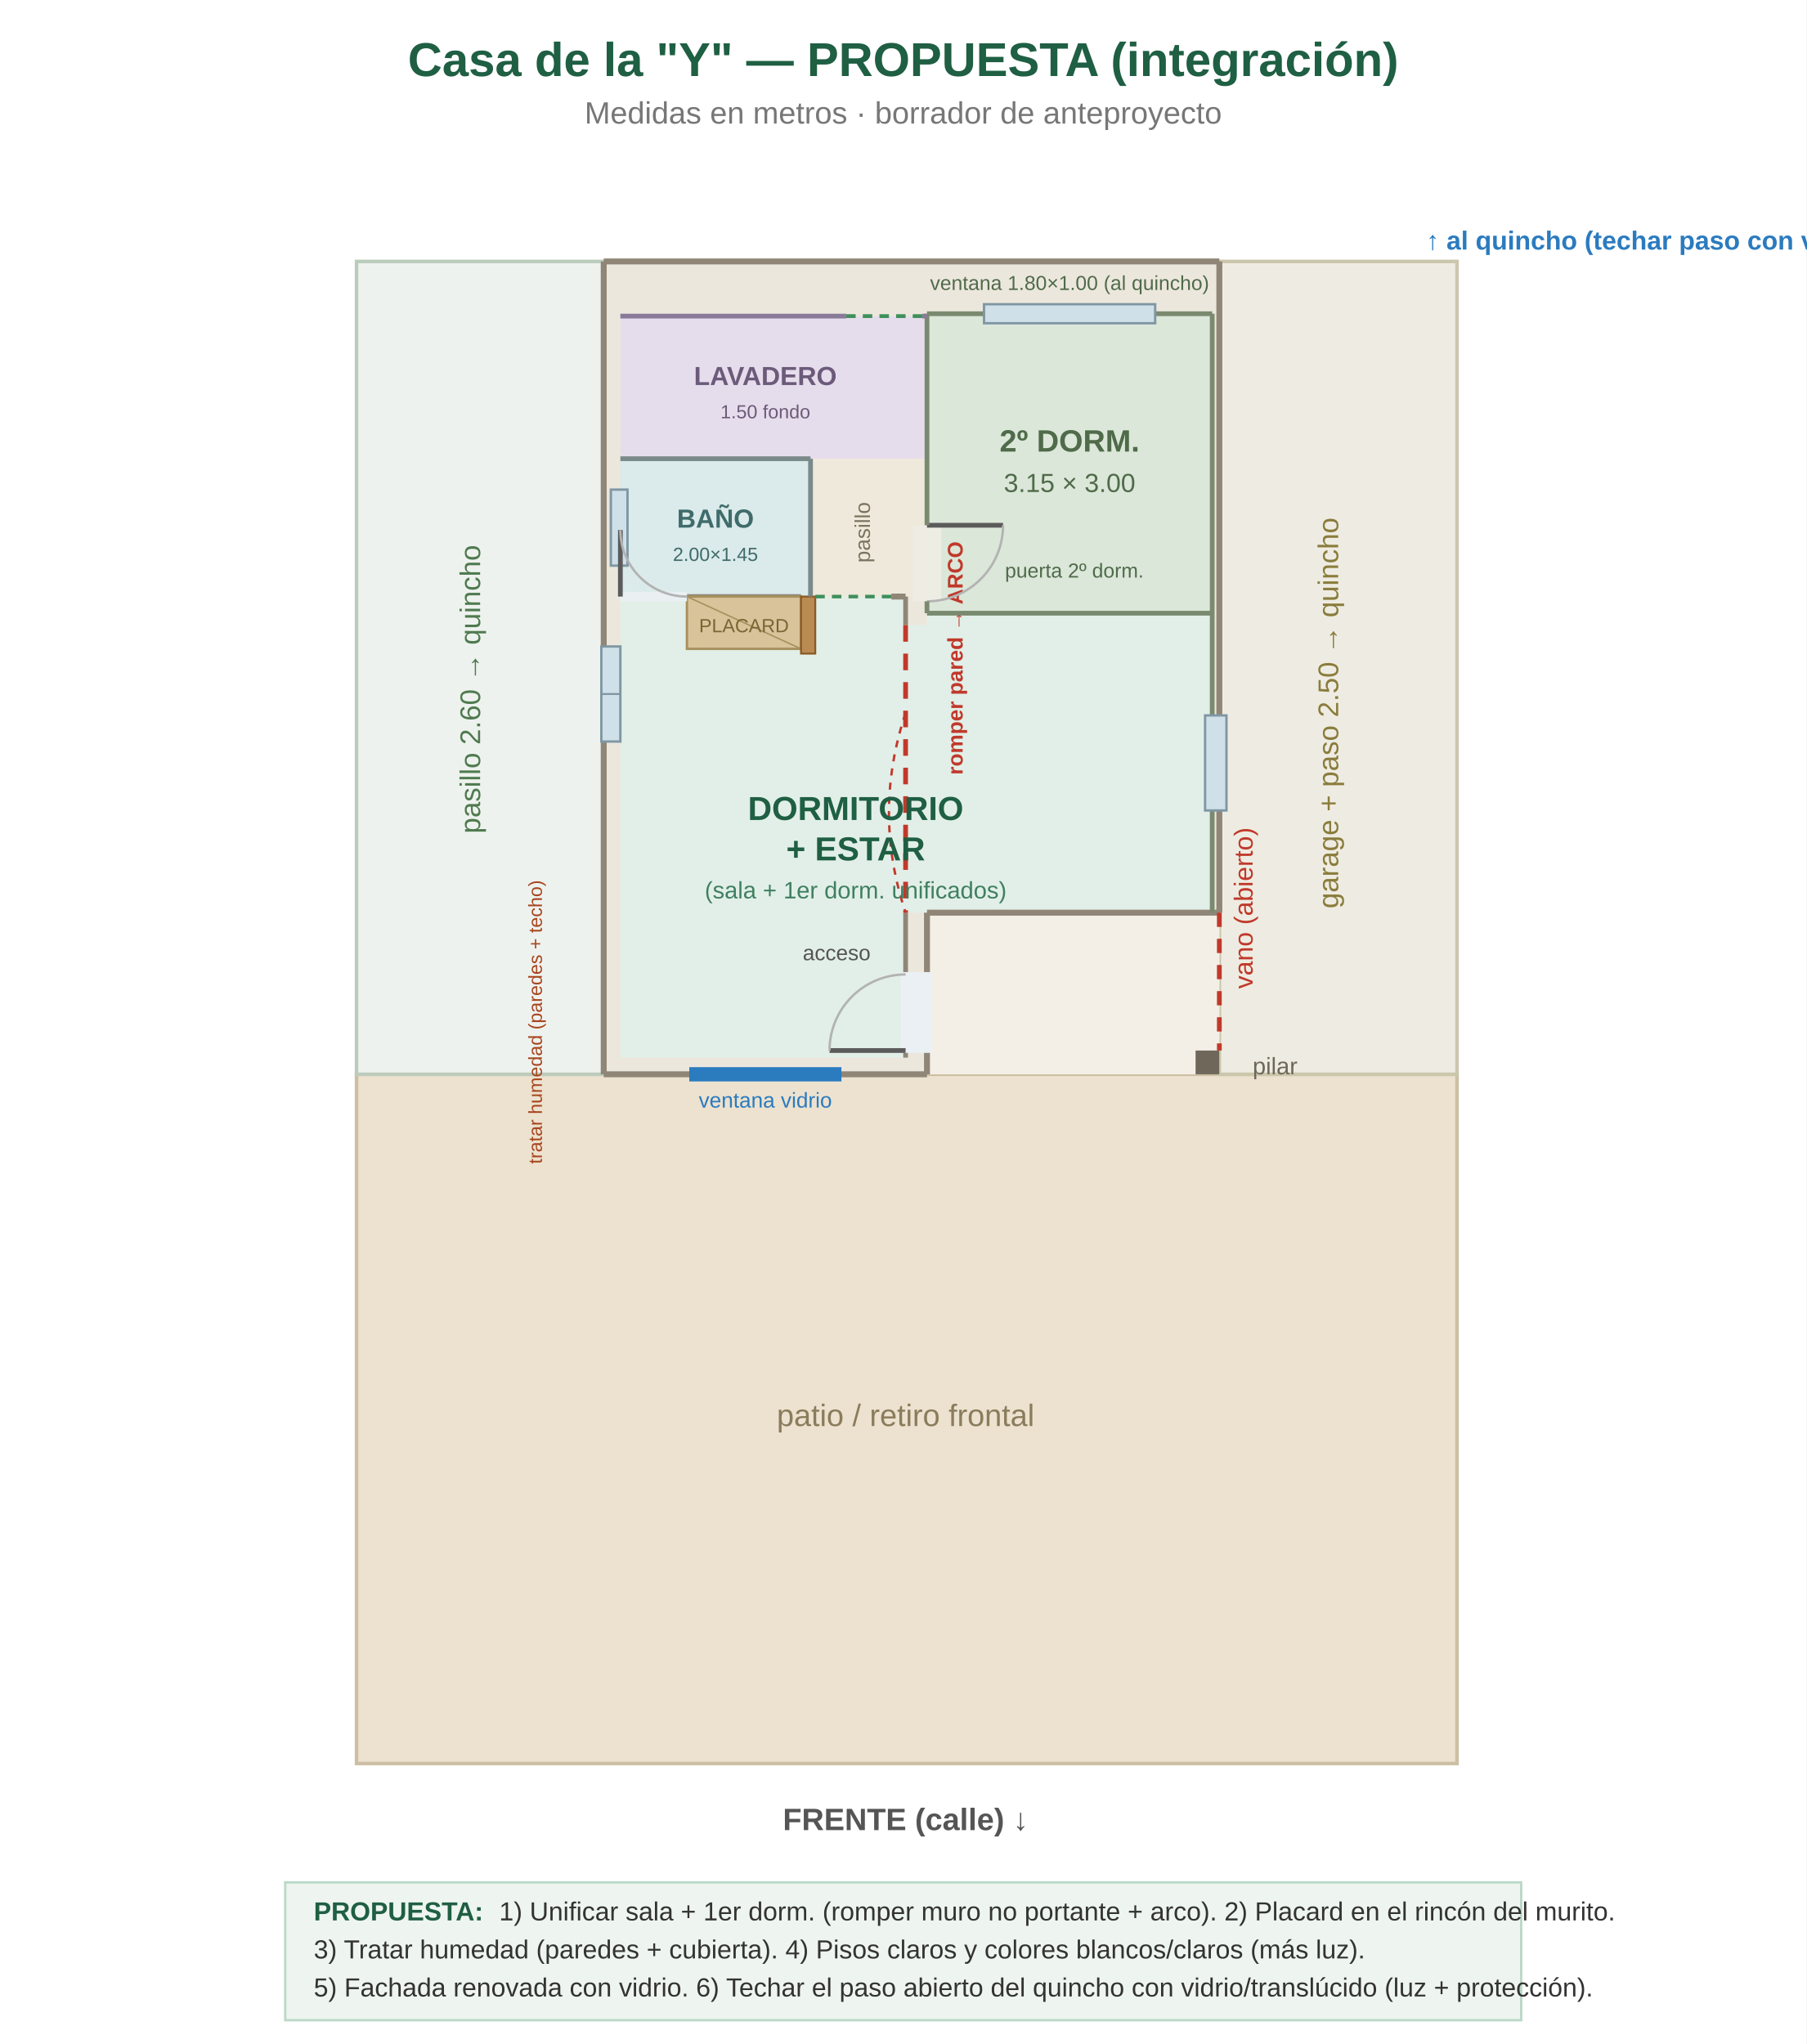
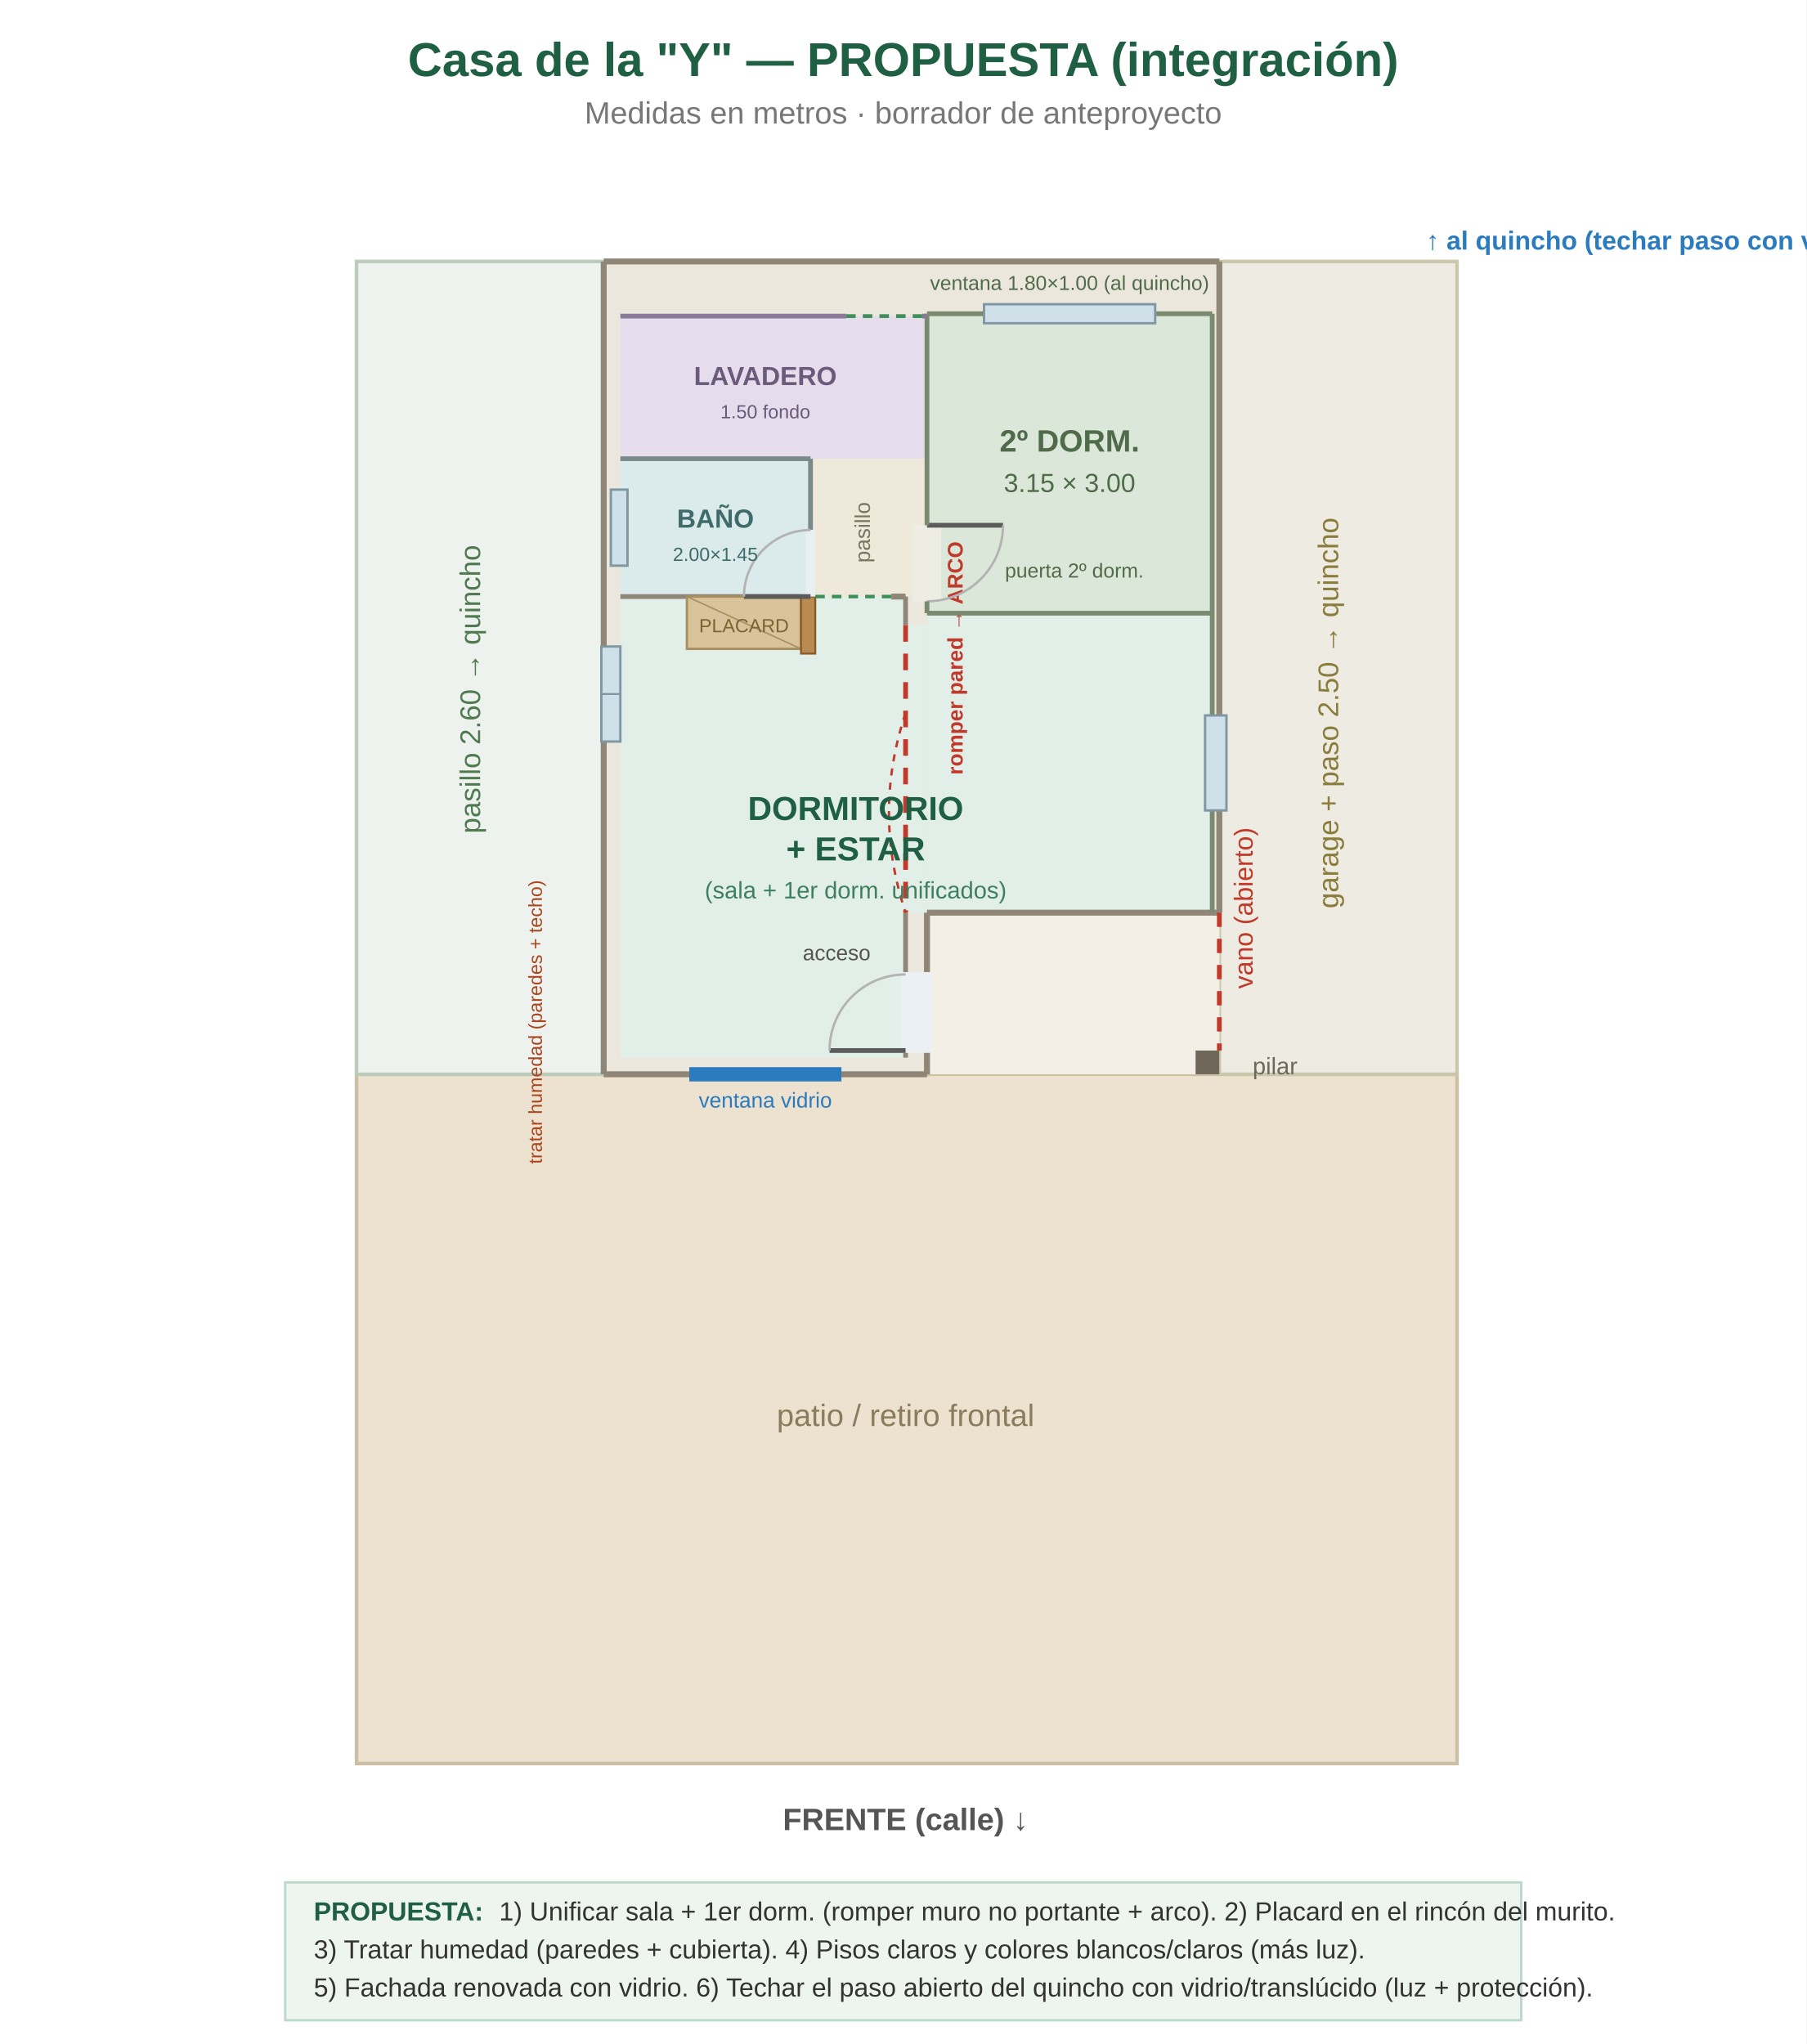
<svg xmlns="http://www.w3.org/2000/svg" viewBox="0 0 760 860" font-family="Arial, Helvetica, sans-serif">
  <rect x="0" y="0" width="760" height="860" fill="#ffffff" />
  <text x="380" y="32" text-anchor="middle" font-size="20" font-weight="bold" fill="#1f5f43">Casa de la "Y" — PROPUESTA (integración)</text>
  <text x="380" y="52" text-anchor="middle" font-size="13" fill="#777">Medidas en metros · borrador de anteproyecto</text>
  <text x="600" y="105" font-size="11" fill="#2b7bbf" font-weight="bold">↑ al quincho (techar paso con vidrio)</text>
  <rect x="150" y="452" width="463" height="290" fill="#ece2cf" stroke="#cdbfa3" stroke-width="1.5" />
  <text x="381" y="600" text-anchor="middle" font-size="13" fill="#8a7c5c">patio / retiro frontal</text>
  <rect x="150" y="110" width="104" height="342" fill="#eef2ee" stroke="#bcccbc" stroke-width="1.5" />
  <text x="202" y="290" text-anchor="middle" font-size="12" fill="#4f7a4f" transform="rotate(-90 202 290)">pasillo 2.60 → quincho</text>
  <rect x="513" y="110" width="100" height="342" fill="#eeece2" stroke="#cbc7ac" stroke-width="1.5" />
  <text x="563" y="300" text-anchor="middle" font-size="12" fill="#8a7c3c" transform="rotate(-90 563 300)">garage + paso 2.50 → quincho</text>
  <rect x="254" y="110" width="259" height="342" fill="#ece7dd" />
  <rect x="390" y="384" width="123" height="68" fill="#f4efe6" />
  <rect x="261" y="251" width="120" height="194" fill="#e2efe8" />
  <rect x="390" y="258" width="120" height="126" fill="#e2efe8" />
  <rect x="381" y="263" width="9" height="121" fill="#e2efe8" />
  <rect x="390" y="132" width="120" height="126" fill="#dbe7d9" />
  <rect x="261" y="193" width="80" height="58" fill="#dbeaea" />
  <rect x="341" y="193" width="49" height="58" fill="#efe9dc" />
  <rect x="261" y="133" width="129" height="60" fill="#e6ddec" />
  <g stroke="#8f8677" stroke-width="2.5" fill="none">
    <line x1="254" y1="110" x2="254" y2="452" />
    <line x1="254" y1="110" x2="513" y2="110" />
    <line x1="513" y1="110" x2="513" y2="384" />
    <line x1="390" y1="384" x2="513" y2="384" />
    <line x1="390" y1="384" x2="390" y2="452" />
    <line x1="254" y1="452" x2="390" y2="452" />
  </g>
  <g stroke="#8f8677" stroke-width="2" fill="none">
    <line x1="381" y1="251" x2="381" y2="263" />
    <line x1="381" y1="384" x2="381" y2="445" />
-     <line x1="289" y1="251" x2="337" y2="251" />
+     <line x1="261" y1="251" x2="337" y2="251" />
  </g>
  <line x1="381" y1="263" x2="381" y2="384" stroke="#c0392b" stroke-width="2" stroke-dasharray="7 5" />
  <path d="M381,300 q -14 42 0 84" fill="none" stroke="#c0392b" stroke-width="1" stroke-dasharray="3 3" />
  <text x="405" y="326" font-size="9" fill="#c0392b" font-weight="bold" transform="rotate(-90 405 326)">romper pared → ARCO</text>
  <line x1="513" y1="384" x2="513" y2="442" stroke="#c0392b" stroke-width="2" stroke-dasharray="6 5" />
  <text x="527" y="416" font-size="11" fill="#c0392b" transform="rotate(-90 527 416)">vano (abierto)</text>
  <rect x="503" y="442" width="10" height="10" fill="#6f675a" />
  <text x="527" y="452" font-size="10" fill="#6f675a">pilar</text>
  <rect x="290" y="449" width="64" height="6" fill="#2b7bbf" />
  <text x="322" y="466" text-anchor="middle" font-size="9" fill="#2b7bbf">ventana vidrio</text>
  <rect x="253" y="272" width="8" height="40" fill="#cfe0e8" stroke="#7f97a3" stroke-width="1" />
  <line x1="253" y1="292" x2="261" y2="292" stroke="#7f97a3" stroke-width="0.8" />
  <rect x="289" y="251" width="48" height="22" fill="#d8c39a" stroke="#a8905e" stroke-width="1" />
  <line x1="289" y1="251" x2="337" y2="273" stroke="#a8905e" stroke-width="0.6" />
  <text x="313" y="266" text-anchor="middle" font-size="8" fill="#7a6535">PLACARD</text>
  <rect x="337" y="251" width="6" height="24" fill="#b98a52" stroke="#8a5a24" stroke-width="0.8" />
  <line x1="343" y1="251" x2="375" y2="251" stroke="#3f8f5a" stroke-width="1.5" stroke-dasharray="4 3" />
  <line x1="375" y1="251" x2="381" y2="251" stroke="#8f8677" stroke-width="2.5" />
  <text x="360" y="345" text-anchor="middle" font-size="14" font-weight="bold" fill="#1f5f43">DORMITORIO</text>
  <text x="360" y="362" text-anchor="middle" font-size="14" font-weight="bold" fill="#1f5f43">+ ESTAR</text>
  <text x="360" y="378" text-anchor="middle" font-size="10" fill="#3f8060">(sala + 1er dorm. unificados)</text>
  <rect x="379" y="409" width="13" height="34" fill="#eaf0f3" />
  <line x1="381" y1="442" x2="349" y2="442" stroke="#5b5b5b" stroke-width="2" />
  <path d="M349,442 A 32 32 0 0 1 381,410" fill="none" stroke="#b3b3b3" stroke-width="1" />
  <text x="352" y="404" text-anchor="middle" font-size="9" fill="#555">acceso</text>
  <rect x="384" y="221" width="12" height="32" fill="#eeede4" />
  <line x1="390" y1="221" x2="422" y2="221" stroke="#5b5b5b" stroke-width="2" />
  <path d="M422,221 A 32 32 0 0 1 390,253" fill="none" stroke="#b3b3b3" stroke-width="1" />
  <text x="452" y="243" text-anchor="middle" font-size="8.5" fill="#4f6b4a">puerta 2º dorm.</text>
  <g stroke="#7a8a6f" stroke-width="2" fill="none">
    <line x1="390" y1="132" x2="510" y2="132" />
    <line x1="390" y1="132" x2="390" y2="221" />
    <line x1="390" y1="253" x2="390" y2="258" />
    <line x1="510" y1="132" x2="510" y2="258" />
    <line x1="390" y1="258" x2="510" y2="258" />
    <line x1="510" y1="258" x2="510" y2="384" />
  </g>
  <rect x="414" y="128" width="72" height="8" fill="#cfe0e8" stroke="#7f97a3" stroke-width="1" />
  <text x="450" y="122" text-anchor="middle" font-size="8.5" fill="#4f6b4a">ventana 1.80×1.00 (al quincho)</text>
  <text x="450" y="190" text-anchor="middle" font-size="13" font-weight="bold" fill="#4f6b4a">2º DORM.</text>
  <text x="450" y="207" text-anchor="middle" font-size="11" fill="#4f6b4a">3.15 × 3.00</text>
  <rect x="507" y="301" width="9" height="40" fill="#cfe0e8" stroke="#7f97a3" stroke-width="1" />
  <g stroke="#7a8a8a" stroke-width="2" fill="none">
    <line x1="261" y1="193" x2="341" y2="193" />
-     <line x1="341" y1="193" x2="341" y2="251" />
+     <line x1="341" y1="193" x2="341" y2="223" />
  </g>
  <rect x="257" y="206" width="7" height="32" fill="#cfe0e8" stroke="#7f97a3" stroke-width="1" />
-   <rect x="261" y="249" width="28" height="4" fill="#eaf0f2" />
-   <line x1="261" y1="251" x2="261" y2="223" stroke="#5b5b5b" stroke-width="2" />
-   <path d="M289,251 A 28 28 0 0 1 261,223" fill="none" stroke="#b3b3b3" stroke-width="1" />
+   <rect x="339" y="223" width="4" height="28" fill="#eaf0f2" />
+   <line x1="341" y1="251" x2="313" y2="251" stroke="#5b5b5b" stroke-width="2" />
+   <path d="M313,251 A 28 28 0 0 1 341,223" fill="none" stroke="#b3b3b3" stroke-width="1" />
  <text x="301" y="222" text-anchor="middle" font-size="11" font-weight="bold" fill="#3f6b6b">BAÑO</text>
  <text x="301" y="236" text-anchor="middle" font-size="8" fill="#3f6b6b">2.00×1.45</text>
  <text x="366" y="224" text-anchor="middle" font-size="9" fill="#7a745f" transform="rotate(-90 366 224)">pasillo</text>
  <g stroke="#8a7a9a" stroke-width="2" fill="none">
    <line x1="261" y1="133" x2="356" y2="133" />
    <line x1="388" y1="133" x2="390" y2="133" />
  </g>
  <line x1="356" y1="133" x2="388" y2="133" stroke="#3f8f5a" stroke-width="1.6" stroke-dasharray="4 3" />
  <text x="322" y="162" text-anchor="middle" font-size="11" font-weight="bold" fill="#6b5a7a">LAVADERO</text>
  <text x="322" y="176" text-anchor="middle" font-size="8" fill="#6b5a7a">1.50 fondo</text>
  <text x="381" y="770" text-anchor="middle" font-size="13" fill="#555" font-weight="bold">FRENTE (calle) ↓</text>
  <text x="228" y="430" text-anchor="middle" font-size="8" fill="#a8461f" transform="rotate(-90 228 430)">tratar humedad (paredes + techo)</text>
  <g font-size="11" fill="#333">
    <rect x="120" y="792" width="520" height="58" fill="#eef5f0" stroke="#bcd8c8" />
    <text x="132" y="808" font-weight="bold" fill="#1f5f43">PROPUESTA:</text>
    <text x="210" y="808">1) Unificar sala + 1er dorm. (romper muro no portante + arco).  2) Placard en el rincón del murito.</text>
    <text x="132" y="824">3) Tratar humedad (paredes + cubierta).  4) Pisos claros y colores blancos/claros (más luz).</text>
    <text x="132" y="840">5) Fachada renovada con vidrio.  6) Techar el paso abierto del quincho con vidrio/translúcido (luz + protección).</text>
  </g>
</svg>
